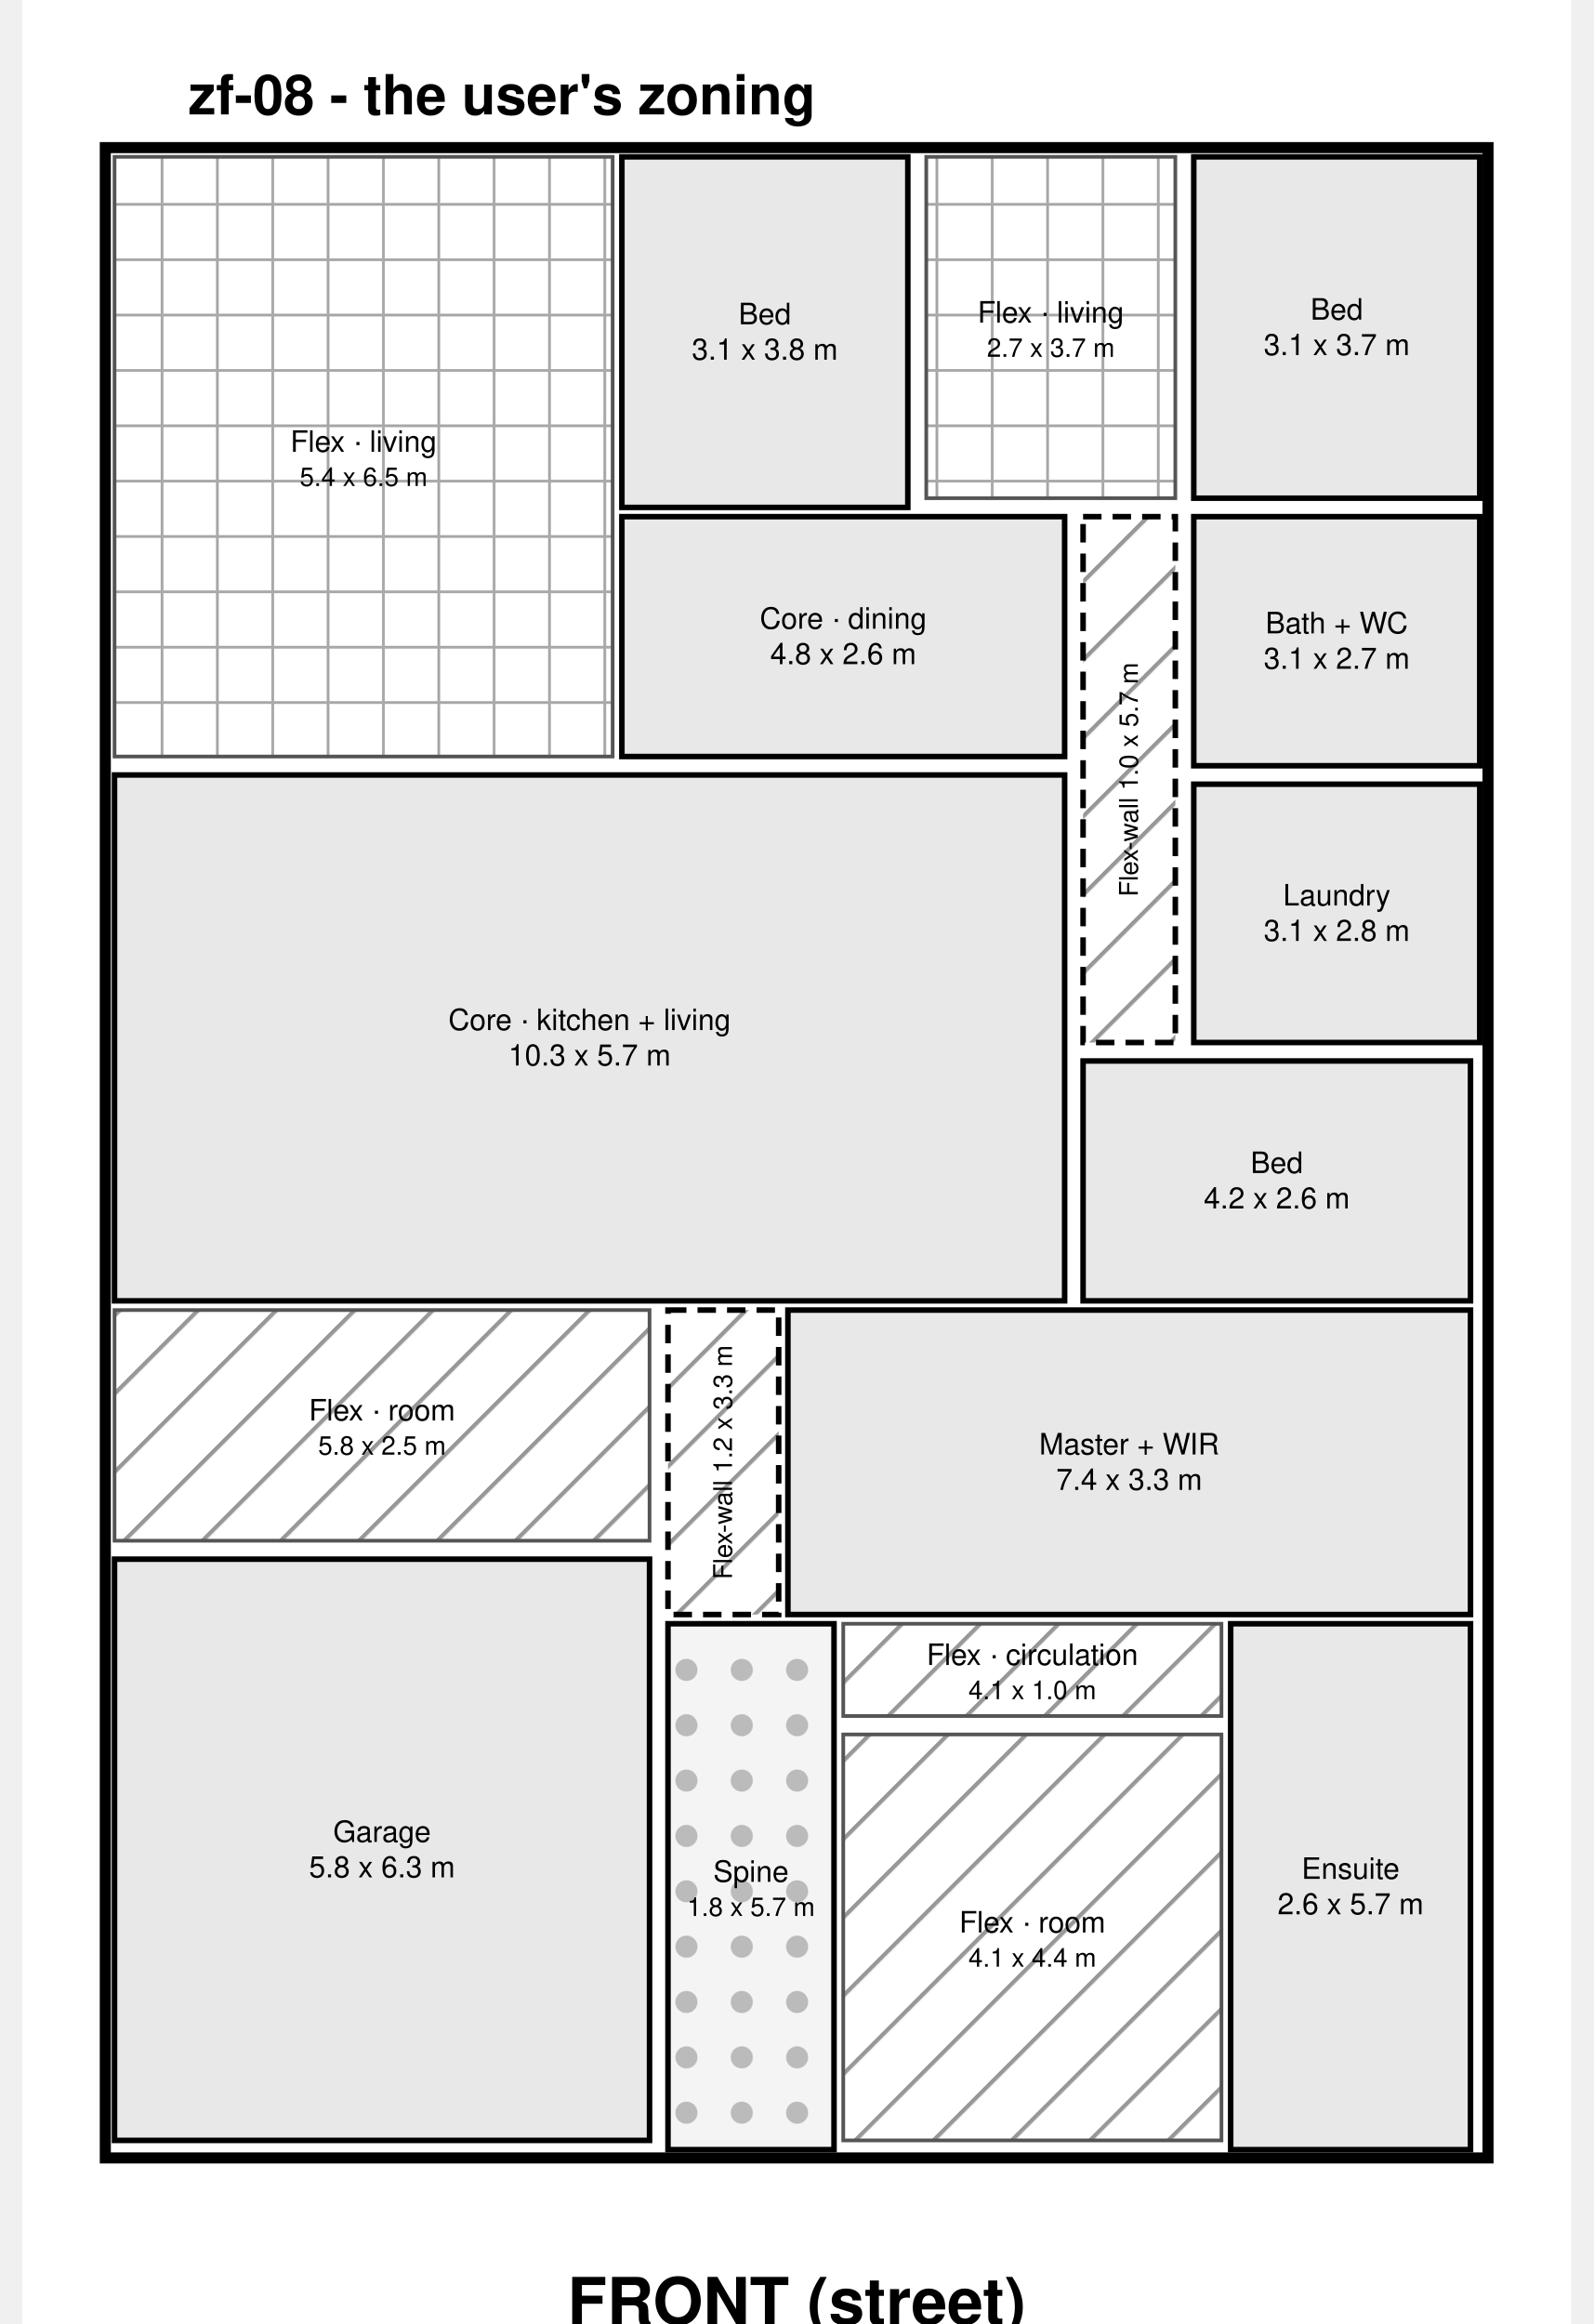
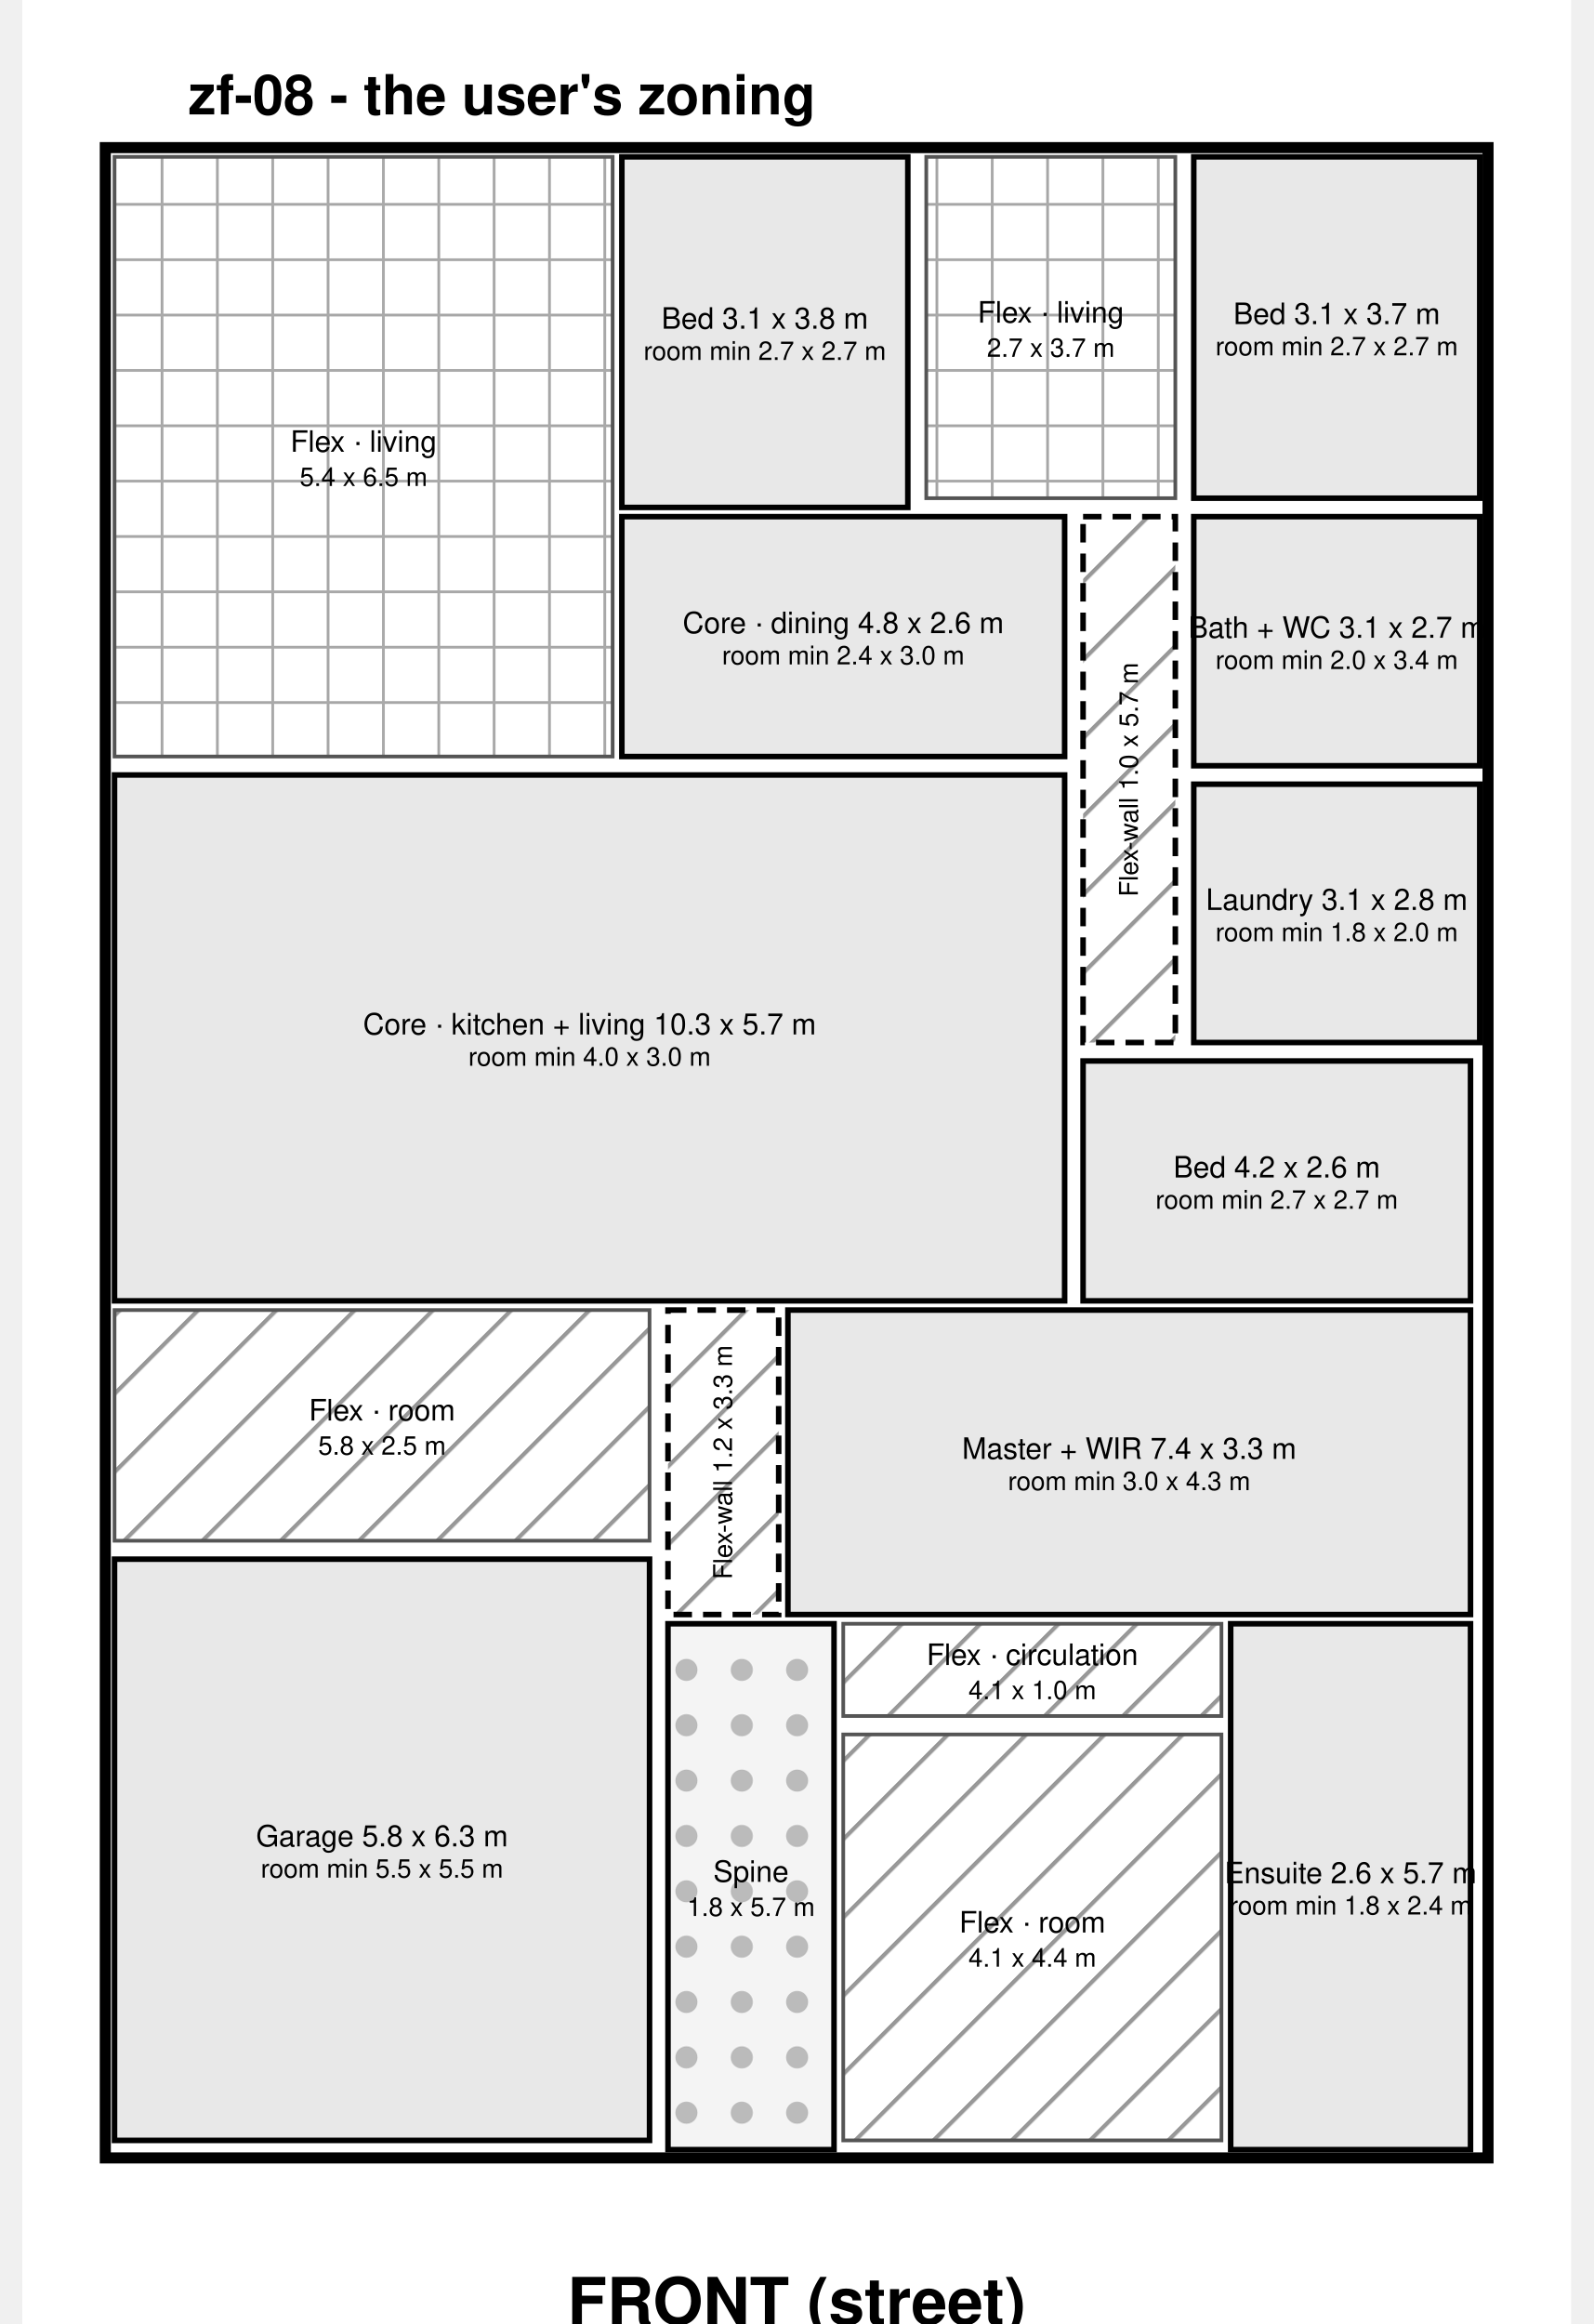
<svg xmlns="http://www.w3.org/2000/svg" width="840" height="1225" viewBox="-900 -1600 16790 25190" font-family="Helvetica, Arial, sans-serif" fill="#000">
  <defs>
    <pattern id="hatch" width="600" height="600" patternUnits="userSpaceOnUse" patternTransform="rotate(45)">
      <rect width="600" height="600" fill="#ffffff" />
      <line x1="0" y1="0" x2="0" y2="600" stroke="#999" stroke-width="90" />
    </pattern>
    <pattern id="hatch2" width="500" height="500" patternUnits="userSpaceOnUse" patternTransform="rotate(-45)">
      <rect width="500" height="500" fill="#ffffff" />
      <line x1="0" y1="0" x2="0" y2="500" stroke="#666" stroke-width="70" />
    </pattern>
    <pattern id="hatch3" width="600" height="600" patternUnits="userSpaceOnUse">
      <rect width="600" height="600" fill="#ffffff" />
      <line x1="0" y1="0" x2="0" y2="600" stroke="#aaa" stroke-width="60" />
      <line x1="0" y1="0" x2="600" y2="0" stroke="#aaa" stroke-width="60" />
    </pattern>
    <pattern id="dots" width="600" height="600" patternUnits="userSpaceOnUse">
      <rect width="600" height="600" fill="#f4f4f4" />
      <circle cx="300" cy="300" r="120" fill="#bbb" />
    </pattern>
  </defs>
  <rect x="-900" y="-1600" width="16790" height="25190" fill="#ffffff" />
  <text x="900" y="-360" font-size="600" font-weight="bold">zf-08 - the user's zoning</text>
  <g>
    <rect x="100" y="100" width="5400" height="6500" fill="url(#hatch3)" stroke="#555" stroke-width="40" />
    <text x="2800" y="3190" font-size="320" text-anchor="middle" dominant-baseline="middle">Flex · living</text>
    <text x="2800" y="3574" font-size="280" text-anchor="middle" dominant-baseline="middle">5.4 x 6.5 m</text>
  </g>
  <g>
    <rect x="8900" y="100" width="2700" height="3700" fill="url(#hatch3)" stroke="#555" stroke-width="40" />
    <text x="10250" y="1790" font-size="320" text-anchor="middle" dominant-baseline="middle">Flex · living</text>
    <text x="10250" y="2174" font-size="280" text-anchor="middle" dominant-baseline="middle">2.7 x 3.7 m</text>
  </g>
  <g>
    <rect x="100" y="12600" width="5800" height="2500" fill="url(#hatch)" stroke="#555" stroke-width="40" />
    <text x="3000" y="13690" font-size="320" text-anchor="middle" dominant-baseline="middle">Flex · room</text>
    <text x="3000" y="14074" font-size="280" text-anchor="middle" dominant-baseline="middle">5.8 x 2.5 m</text>
  </g>
  <g>
    <rect x="8000" y="16000" width="4100" height="1000" fill="url(#hatch)" stroke="#555" stroke-width="40" />
    <text x="10050" y="16340" font-size="320" text-anchor="middle" dominant-baseline="middle">Flex · circulation</text>
    <text x="10050" y="16724" font-size="280" text-anchor="middle" dominant-baseline="middle">4.1 x 1.0 m</text>
  </g>
  <g>
    <rect x="8000" y="17200" width="4100" height="4400" fill="url(#hatch)" stroke="#555" stroke-width="40" />
    <text x="10050" y="19240" font-size="320" text-anchor="middle" dominant-baseline="middle">Flex · room</text>
    <text x="10050" y="19624" font-size="280" text-anchor="middle" dominant-baseline="middle">4.1 x 4.4 m</text>
  </g>
  <g>
    <rect x="5600" y="100" width="3100" height="3800" fill="#e8e8e8" stroke="#000" stroke-width="60" />
-     <text x="7150" y="1808" font-size="320" text-anchor="middle" dominant-baseline="middle">Bed</text>
-     <text x="7150" y="2192" font-size="320" text-anchor="middle" dominant-baseline="middle">3.1 x 3.8 m</text>
+     <text x="7150" y="1856" font-size="320" text-anchor="middle" dominant-baseline="middle">Bed 3.1 x 3.8 m</text>
+     <text x="7150" y="2208" font-size="280" text-anchor="middle" dominant-baseline="middle">room min 2.7 x 2.7 m</text>
  </g>
  <g>
    <rect x="11800" y="100" width="3100" height="3700" fill="#e8e8e8" stroke="#000" stroke-width="60" />
-     <text x="13350" y="1758" font-size="320" text-anchor="middle" dominant-baseline="middle">Bed</text>
-     <text x="13350" y="2142" font-size="320" text-anchor="middle" dominant-baseline="middle">3.1 x 3.7 m</text>
+     <text x="13350" y="1806" font-size="320" text-anchor="middle" dominant-baseline="middle">Bed 3.1 x 3.7 m</text>
+     <text x="13350" y="2158" font-size="280" text-anchor="middle" dominant-baseline="middle">room min 2.7 x 2.7 m</text>
  </g>
  <g>
    <rect x="5600" y="4000" width="4800" height="2600" fill="#e8e8e8" stroke="#000" stroke-width="60" />
-     <text x="8000" y="5108" font-size="320" text-anchor="middle" dominant-baseline="middle">Core · dining</text>
-     <text x="8000" y="5492" font-size="320" text-anchor="middle" dominant-baseline="middle">4.8 x 2.6 m</text>
+     <text x="8000" y="5156" font-size="320" text-anchor="middle" dominant-baseline="middle">Core · dining 4.8 x 2.6 m</text>
+     <text x="8000" y="5508" font-size="280" text-anchor="middle" dominant-baseline="middle">room min 2.4 x 3.0 m</text>
  </g>
  <g>
    <rect x="10600" y="4000" width="1000" height="5700" fill="url(#hatch)" stroke="#000" stroke-width="60" stroke-dasharray="200 120" />
    <text transform="translate(11100 6850) rotate(-90)" font-size="280" text-anchor="middle" dominant-baseline="middle">Flex-wall 1.0 x 5.7 m</text>
  </g>
  <g>
    <rect x="11800" y="4000" width="3100" height="2700" fill="#e8e8e8" stroke="#000" stroke-width="60" />
-     <text x="13350" y="5158" font-size="320" text-anchor="middle" dominant-baseline="middle">Bath + WC</text>
-     <text x="13350" y="5542" font-size="320" text-anchor="middle" dominant-baseline="middle">3.1 x 2.7 m</text>
+     <text x="13350" y="5206" font-size="320" text-anchor="middle" dominant-baseline="middle">Bath + WC 3.1 x 2.7 m</text>
+     <text x="13350" y="5558" font-size="280" text-anchor="middle" dominant-baseline="middle">room min 2.0 x 3.4 m</text>
  </g>
  <g>
    <rect x="100" y="6800" width="10300" height="5700" fill="#e8e8e8" stroke="#000" stroke-width="60" />
-     <text x="5250" y="9458" font-size="320" text-anchor="middle" dominant-baseline="middle">Core · kitchen + living</text>
-     <text x="5250" y="9842" font-size="320" text-anchor="middle" dominant-baseline="middle">10.3 x 5.7 m</text>
+     <text x="5250" y="9506" font-size="320" text-anchor="middle" dominant-baseline="middle">Core · kitchen + living 10.3 x 5.7 m</text>
+     <text x="5250" y="9858" font-size="280" text-anchor="middle" dominant-baseline="middle">room min 4.0 x 3.0 m</text>
  </g>
  <g>
    <rect x="11800" y="6900" width="3100" height="2800" fill="#e8e8e8" stroke="#000" stroke-width="60" />
-     <text x="13350" y="8108" font-size="320" text-anchor="middle" dominant-baseline="middle">Laundry</text>
-     <text x="13350" y="8492" font-size="320" text-anchor="middle" dominant-baseline="middle">3.1 x 2.8 m</text>
+     <text x="13350" y="8156" font-size="320" text-anchor="middle" dominant-baseline="middle">Laundry 3.1 x 2.8 m</text>
+     <text x="13350" y="8508" font-size="280" text-anchor="middle" dominant-baseline="middle">room min 1.8 x 2.0 m</text>
  </g>
  <g>
    <rect x="10600" y="9900" width="4200" height="2600" fill="#e8e8e8" stroke="#000" stroke-width="60" />
-     <text x="12700" y="11008" font-size="320" text-anchor="middle" dominant-baseline="middle">Bed</text>
-     <text x="12700" y="11392" font-size="320" text-anchor="middle" dominant-baseline="middle">4.2 x 2.6 m</text>
+     <text x="12700" y="11056" font-size="320" text-anchor="middle" dominant-baseline="middle">Bed 4.2 x 2.6 m</text>
+     <text x="12700" y="11408" font-size="280" text-anchor="middle" dominant-baseline="middle">room min 2.7 x 2.7 m</text>
  </g>
  <g>
    <rect x="6100" y="12600" width="1200" height="3300" fill="url(#hatch)" stroke="#000" stroke-width="60" stroke-dasharray="200 120" />
    <text transform="translate(6700 14250) rotate(-90)" font-size="280" text-anchor="middle" dominant-baseline="middle">Flex-wall 1.2 x 3.3 m</text>
  </g>
  <g>
    <rect x="7400" y="12600" width="7400" height="3300" fill="#e8e8e8" stroke="#000" stroke-width="60" />
-     <text x="11100" y="14058" font-size="320" text-anchor="middle" dominant-baseline="middle">Master + WIR</text>
-     <text x="11100" y="14442" font-size="320" text-anchor="middle" dominant-baseline="middle">7.4 x 3.3 m</text>
+     <text x="11100" y="14106" font-size="320" text-anchor="middle" dominant-baseline="middle">Master + WIR 7.4 x 3.3 m</text>
+     <text x="11100" y="14458" font-size="280" text-anchor="middle" dominant-baseline="middle">room min 3.0 x 4.3 m</text>
  </g>
  <g>
    <rect x="100" y="15300" width="5800" height="6300" fill="#e8e8e8" stroke="#000" stroke-width="60" />
-     <text x="3000" y="18258" font-size="320" text-anchor="middle" dominant-baseline="middle">Garage</text>
-     <text x="3000" y="18642" font-size="320" text-anchor="middle" dominant-baseline="middle">5.8 x 6.3 m</text>
+     <text x="3000" y="18306" font-size="320" text-anchor="middle" dominant-baseline="middle">Garage 5.8 x 6.3 m</text>
+     <text x="3000" y="18658" font-size="280" text-anchor="middle" dominant-baseline="middle">room min 5.5 x 5.5 m</text>
  </g>
  <g>
    <rect x="12200" y="16000" width="2600" height="5700" fill="#e8e8e8" stroke="#000" stroke-width="60" />
-     <text x="13500" y="18658" font-size="320" text-anchor="middle" dominant-baseline="middle">Ensuite</text>
-     <text x="13500" y="19042" font-size="320" text-anchor="middle" dominant-baseline="middle">2.6 x 5.7 m</text>
+     <text x="13500" y="18706" font-size="320" text-anchor="middle" dominant-baseline="middle">Ensuite 2.6 x 5.7 m</text>
+     <text x="13500" y="19058" font-size="280" text-anchor="middle" dominant-baseline="middle">room min 1.8 x 2.4 m</text>
  </g>
  <g>
    <rect x="6100" y="16000" width="1800" height="5700" fill="url(#dots)" stroke="#000" stroke-width="60" />
    <text x="7000" y="18690" font-size="320" text-anchor="middle" dominant-baseline="middle">Spine</text>
    <text x="7000" y="19074" font-size="280" text-anchor="middle" dominant-baseline="middle">1.8 x 5.7 m</text>
  </g>
  <rect x="0" y="0" width="14990" height="21790" fill="none" stroke="#000" stroke-width="120" />
  <text x="7495" y="23590" font-size="700" text-anchor="middle" font-weight="bold">FRONT (street)</text>
</svg>
